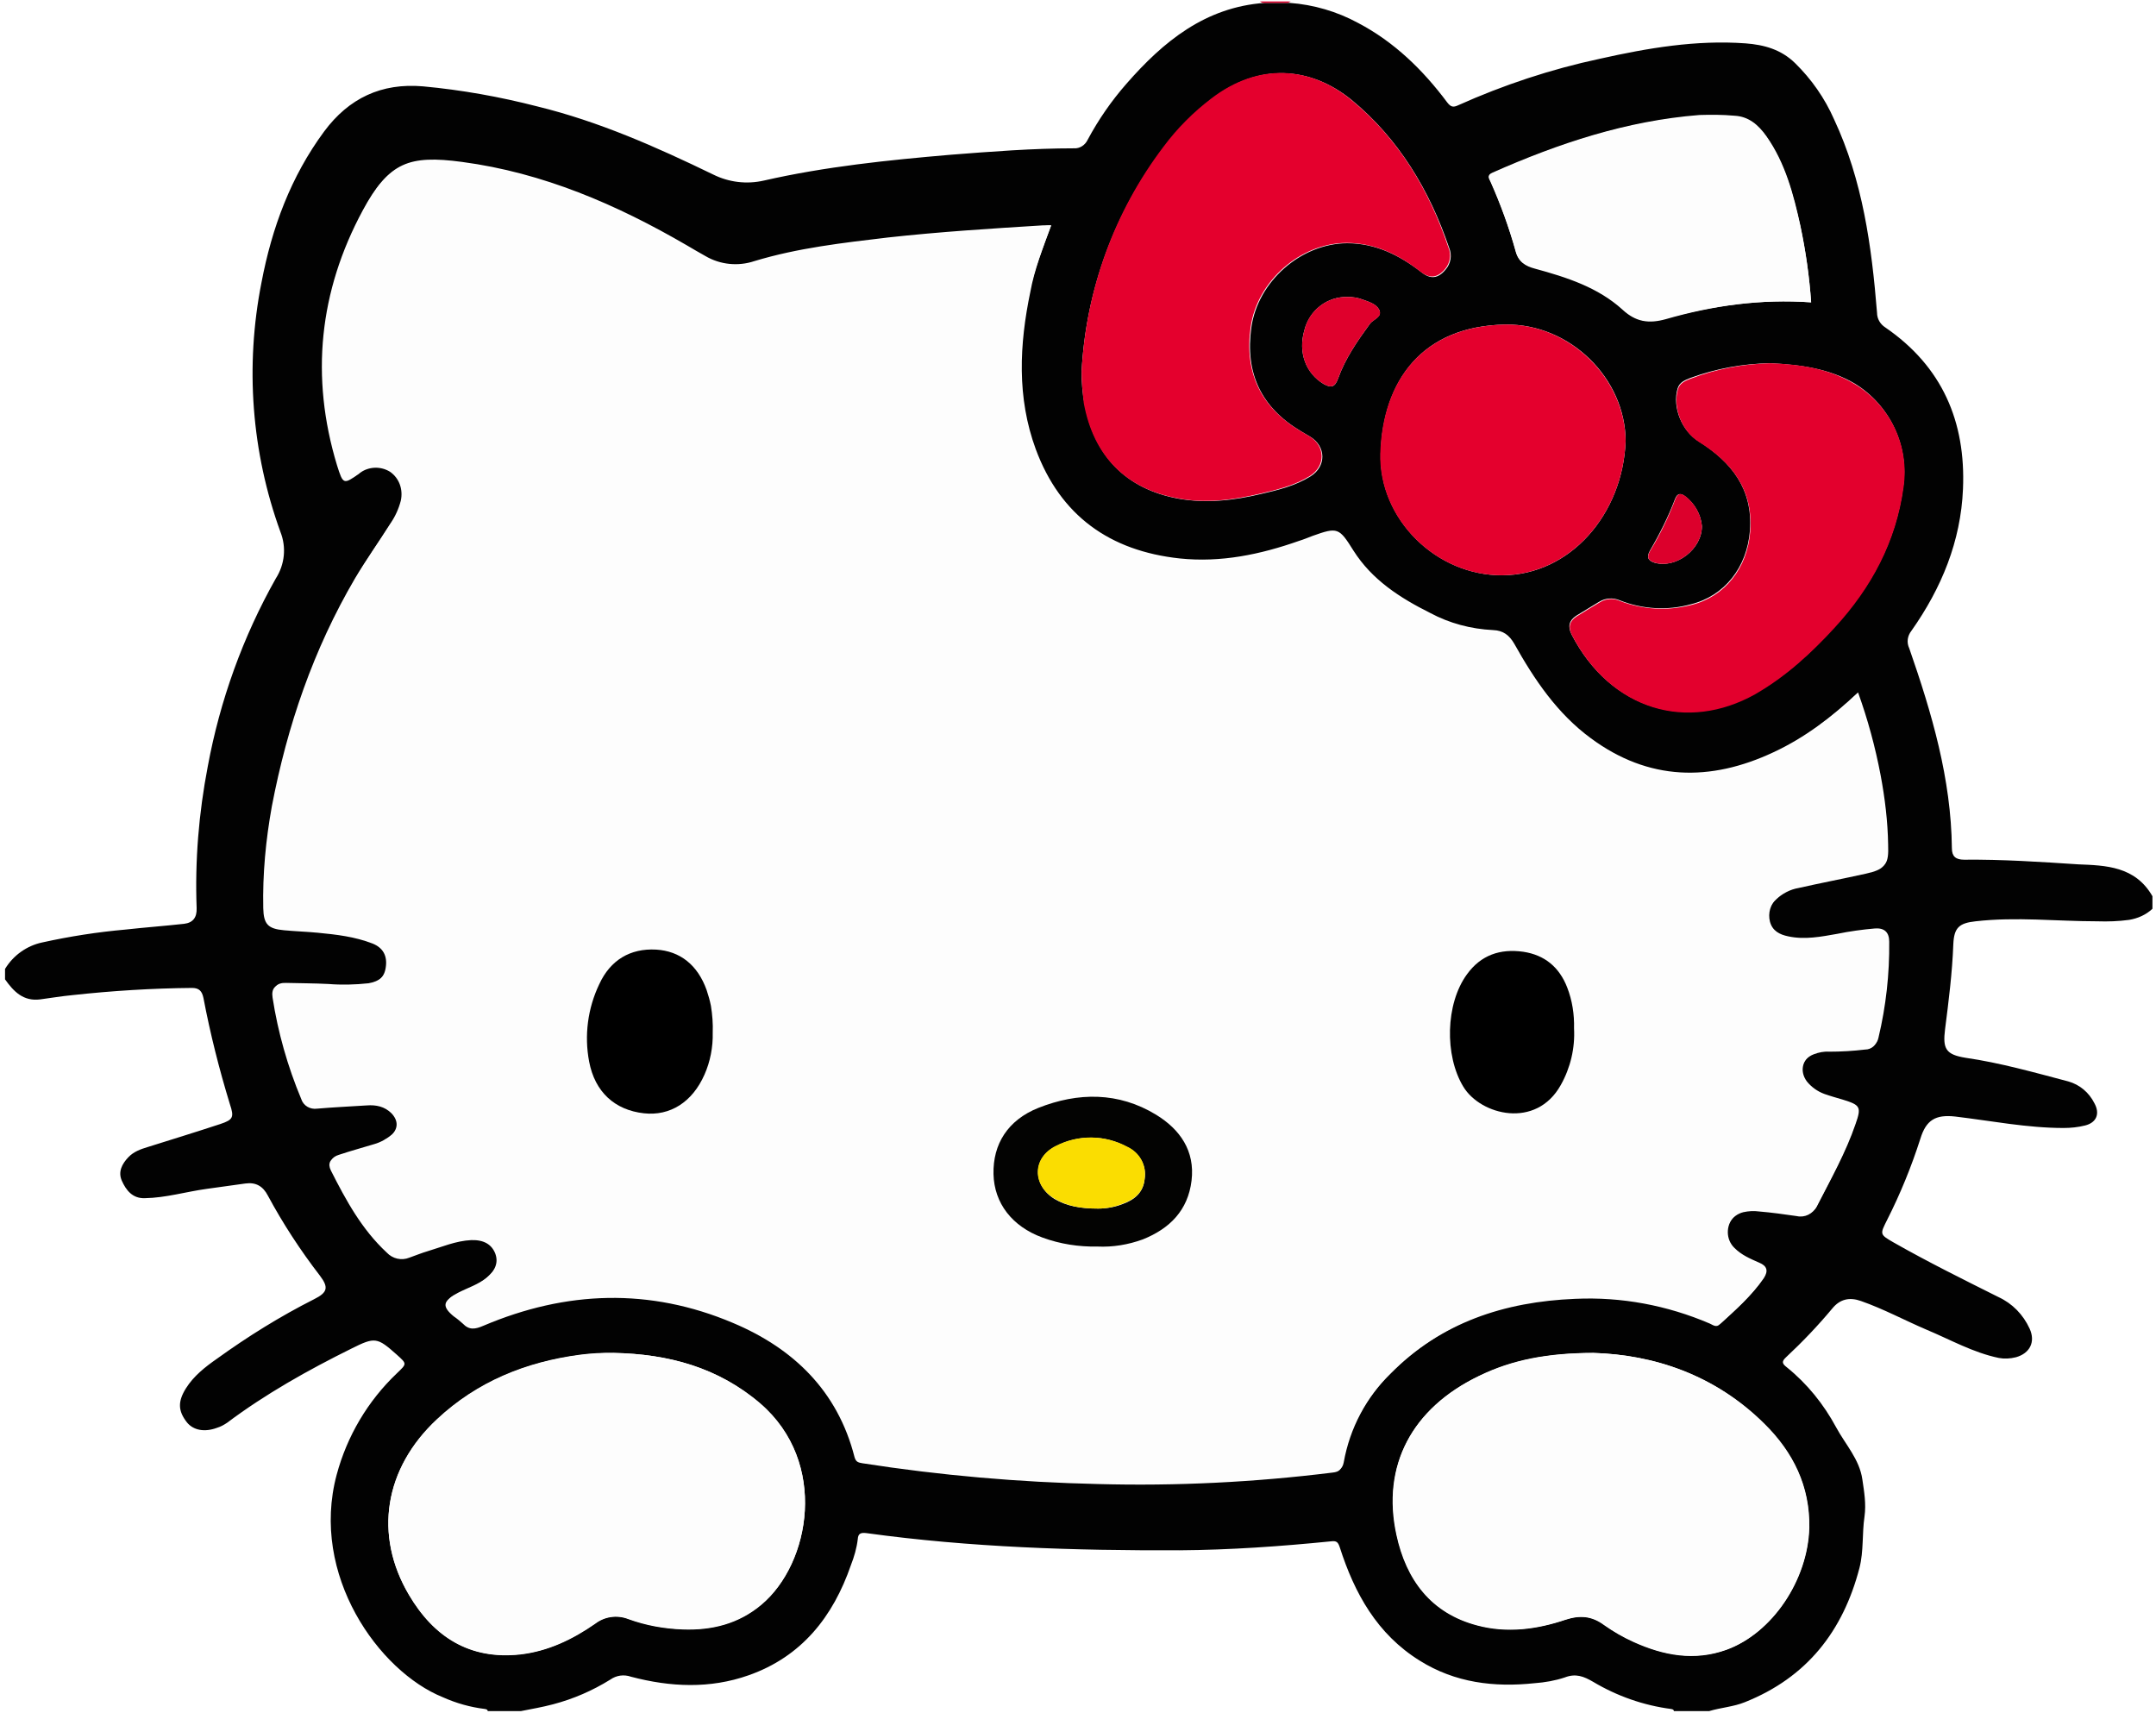
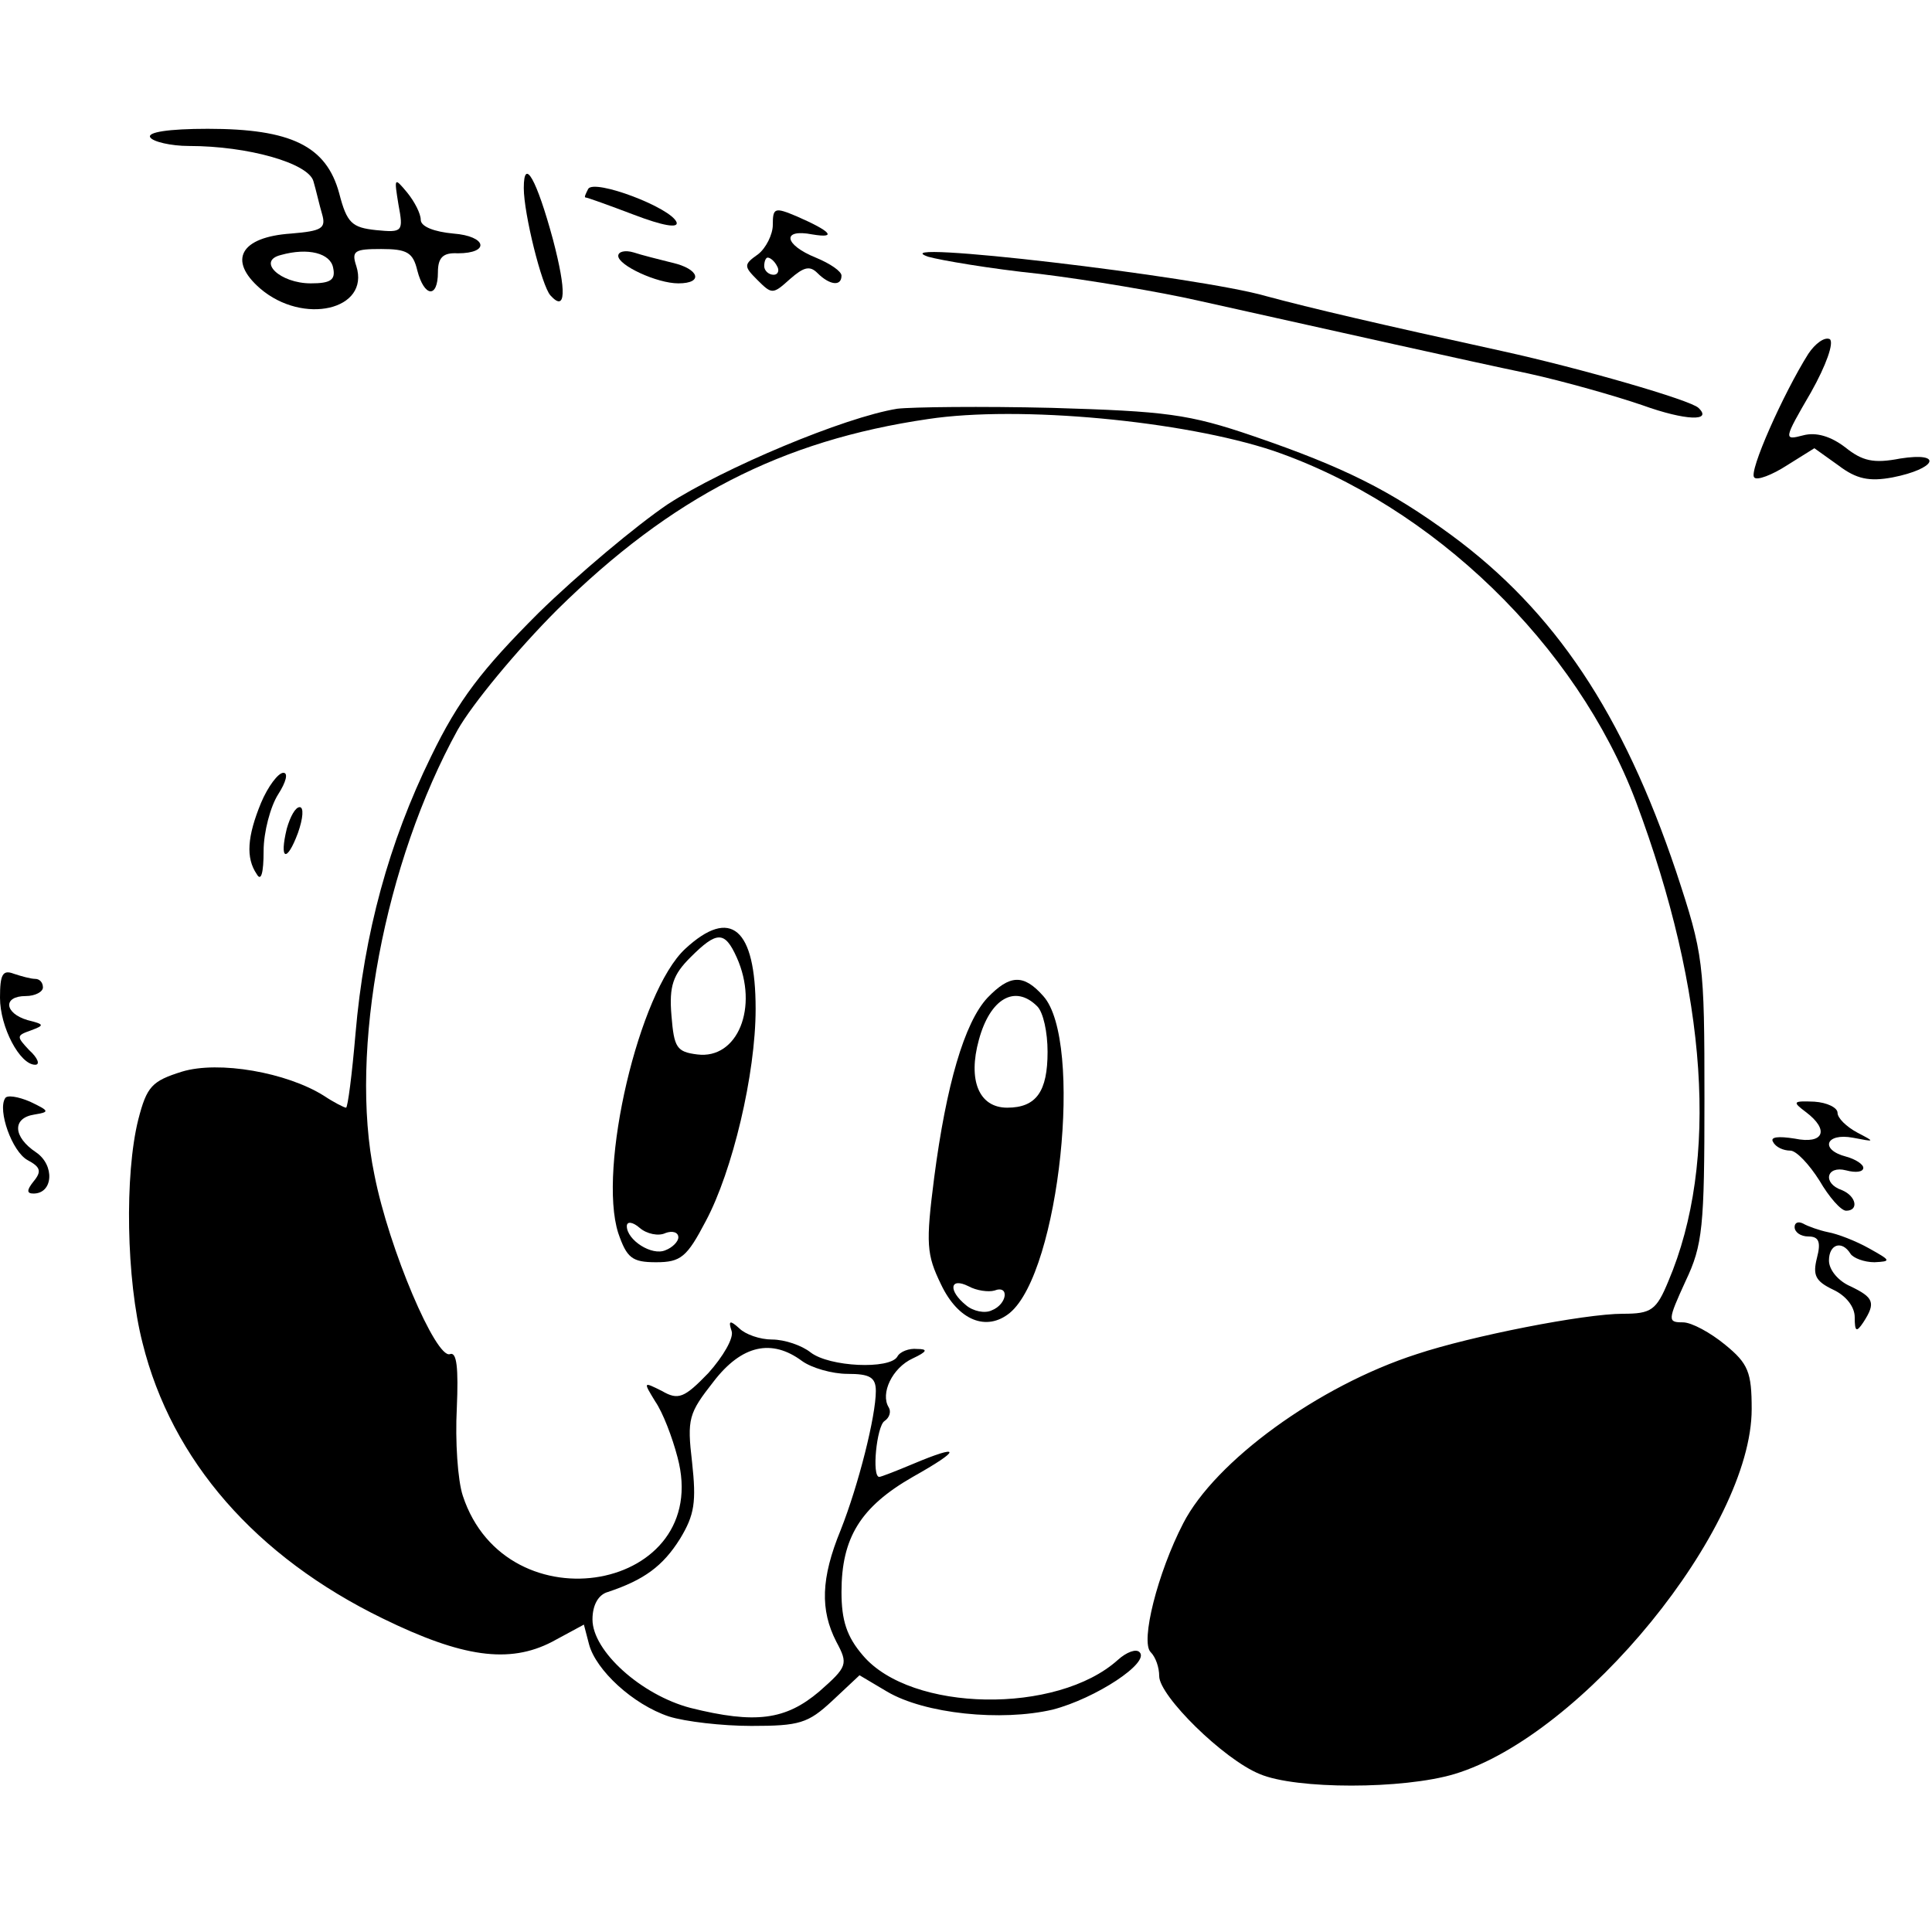
- <svg xmlns="http://www.w3.org/2000/svg" version="1.1" id="レイヤー_1" x="0px" y="0px" viewBox="0 0 602 478" style="enable-background:new 0 0 602 478;" xml:space="preserve">
-   <style type="text/css">
- 	.st0{fill:#020202;}
- 	.st1{fill:#DC002C;}
- 	.st2{fill:#FDFDFD;}
- 	.st3{fill:#E4002D;}
- 	.st4{fill:#E3002D;}
- 	.st5{fill:#DF002C;}
- 	.st6{fill:#030302;}
- 	.st7{fill:#FADD01;}
- </style>
-   <g id="グループ_7142" transform="translate(-0.094 -0.094)">
-     <path id="パス_3722" class="st0" d="M601.1,250.3v3.5c-1.8,1.7-4.1,2.7-6.5,3.1c-3,0.4-5.9,0.5-8.9,0.4c-11.3,0-22.6-1.3-34,0   c-4.6,0.5-6,1.8-6.2,6.4c-0.3,8-1.3,15.9-2.3,23.7c-0.7,5.5,0.2,7.1,5.7,8c9.7,1.4,19.2,4.1,28.7,6.6c3.2,0.9,5.8,3.1,7.3,6.1   c1.6,2.9,0.6,5.4-2.6,6.2c-2,0.5-4,0.7-6,0.7c-10.2,0-20.2-2-30.3-3.2c-5.5-0.6-8.1,1-9.7,6.2c-2.5,7.8-5.6,15.4-9.3,22.7   c-2,4-2.1,4,1.9,6.3c9.5,5.4,19.4,10.3,29.2,15.2c3.9,1.8,6.9,4.9,8.7,8.8c1.7,3.7,0.1,6.9-3.8,8c-1.6,0.4-3.2,0.5-4.8,0.2   c-7.2-1.5-13.5-5.1-20.2-7.9c-6.1-2.6-12-5.8-18.3-8c-3.1-1.1-5.8-0.6-8,2.1c-4,4.8-8.3,9.3-12.9,13.6c-1.3,1.2-1.1,1.8,0.2,2.8   c5.7,4.6,10.3,10.3,13.8,16.8c2.6,4.8,6.5,8.9,7.3,14.5c0.5,3.4,1.1,6.8,0.6,10.4c-0.7,4.7-0.2,9.6-1.4,14.3   c-4.6,17.7-14.7,30.6-32,37.5c-3.2,1.3-6.7,1.5-10,2.5h-9.8c-0.1-0.5-0.4-0.5-0.8-0.6c-7.7-1-15.1-3.6-21.8-7.6   c-2.6-1.5-4.8-2.4-7.9-1.2c-2.7,0.9-5.6,1.4-8.4,1.6c-11.3,1.2-22.2-0.1-32.1-6.3c-11.9-7.4-18.2-18.8-22.3-31.6   c-0.5-1.5-0.9-1.9-2.5-1.7c-14,1.4-28.1,2.4-42.3,2.5c-29.2,0.1-58.4-0.8-87.4-4.8c-1.7-0.2-2.3,0.2-2.4,1.7   c-0.3,2.5-1,4.9-1.9,7.2c-5,14.5-13.8,25.6-28.6,30.8c-10.8,3.8-21.8,3.3-32.8,0.4c-2-0.7-4.1-0.4-5.8,0.8c-5,3.1-10.3,5.4-16,6.9   c-3,0.8-6,1.3-9,1.9h-9.2c-0.1-0.5-0.4-0.5-0.8-0.6c-4.1-0.5-8-1.6-11.8-3.3c-17.8-7.2-37.1-34.1-29.6-62.1   c2.9-10.8,8.7-20.6,16.8-28.3c2.8-2.7,2.9-2.6,0-5.2c-5.5-4.9-6.1-5-12.7-1.7c-12.1,6-23.9,12.6-34.7,20.7   c-0.9,0.6-1.8,1.1-2.8,1.4c-3.5,1.3-6.6,0.7-8.4-1.5c-2.5-3.2-2.6-5.8-0.3-9.5c2.2-3.5,5.4-6,8.7-8.3c8.6-6.2,17.6-11.8,27.1-16.6   c3.8-1.9,4.1-3.3,1.6-6.6c-5.4-7-10.3-14.5-14.5-22.3c-1.4-2.7-3.4-3.8-6.3-3.4c-3.6,0.5-7.2,1-10.8,1.5   c-5.8,0.8-11.4,2.5-17.3,2.6c-3.4,0.1-5.2-2.2-6.4-4.9c-1.1-2.5,0.1-4.7,1.8-6.5c1.5-1.6,3.5-2.3,5.5-2.9   c6.7-2.1,13.5-4.2,20.2-6.4c3.6-1.2,3.9-1.9,2.7-5.5c-3-9.8-5.5-19.7-7.4-29.7c-0.4-1.9-1.2-2.8-3.2-2.8c-11.1,0.1-22.3,0.8-33.3,2   c-3.1,0.3-6.1,0.8-9.1,1.2c-4.7,0.6-7.4-2.2-9.8-5.6v-2.9c2.3-3.8,6.1-6.5,10.4-7.4c7.7-1.7,15.4-2.9,23.3-3.6   c5.4-0.6,10.9-1,16.3-1.6c2.5-0.3,3.6-1.8,3.5-4.4c-0.5-13.2,0.6-26.5,3.1-39.5c3.4-18.4,9.8-36.2,19-52.5c2.5-3.9,3-8.7,1.3-13   c-8.1-22.3-9.9-46.3-5.3-69.6c2.9-15.3,8.2-29.6,17.5-42.2c6.9-9.3,16-13.6,27.6-12.6c10.8,1,21.4,2.9,31.9,5.6   c17.2,4.2,33.2,11.3,49.1,19c4.4,2.2,9.4,2.8,14.2,1.7c17.1-3.9,34.6-5.7,52.1-7.2c11.5-0.9,23-1.8,34.5-1.8   c1.6,0.1,3.1-0.9,3.8-2.4c3-5.6,6.6-10.8,10.8-15.6c10.3-11.8,22-21.4,38.6-22.6c2.3,0,4.6,0,7,0c6.7,0.5,13.2,2.4,19.1,5.6   c10.1,5.3,18.1,13.1,24.9,22.2c1,1.3,1.7,1.4,3,0.8c12.7-5.7,26-10.1,39.6-13c13.4-3,26.9-5.3,40.7-4.3c5.2,0.4,9.9,1.7,13.8,5.5   c4.6,4.5,8.3,9.8,10.9,15.7c8,17.1,10.5,35.4,12,54c0,1.7,0.9,3.2,2.3,4.1c15.9,10.9,22.5,26.3,21.7,45.1   c-0.6,14.6-6,27.7-14.4,39.6c-1.1,1.4-1.4,3.2-0.6,4.9c6.3,18.1,11.7,36.4,11.9,55.8c0,2.3,1.1,3.2,3.4,3.2   c10.7-0.1,21.3,0.6,31.9,1.3C588,241.7,596.3,241.9,601.1,250.3z M293.6,63c-0.9,0-1.5,0-2.2,0c-14.5,0.9-28.9,1.8-43.4,3.4   c-12.6,1.5-25.1,2.9-37.3,6.6c-4.5,1.5-9.5,1-13.6-1.4c-1.8-1-3.5-2-5.2-3c-19.6-11.4-40.2-20.3-62.8-23.3   c-14.9-2-20.4,0.2-27.3,13.1c-12.2,22.6-14.8,46.5-7.2,71.2c1.6,5.4,1.8,5.4,6.2,2.3c0.1-0.1,0.1-0.1,0.2-0.2   c2.5-1.8,5.8-1.9,8.4-0.3c2.6,1.9,3.7,5.1,3,8.1c-0.6,2.3-1.6,4.5-3,6.5c-3.3,5.1-6.8,10-9.8,15.2c-11.6,19.8-18.9,41.1-23.2,63.6   c-1.8,9.3-2.6,18.9-2.4,28.4c0.1,4.5,1.3,5.8,5.8,6.2c3.2,0.3,6.3,0.4,9.5,0.7c5.1,0.5,10.3,1.1,15.2,3c3,1.2,4.1,3.5,3.7,6.7   c-0.4,2.8-2.2,4.3-5.2,4.8c-3.7,0.4-7.5,0.5-11.2,0.2c-3.9-0.2-7.9-0.2-11.8-0.3c-2.6-0.1-3.8,1.2-3.4,3.7c1.5,9.7,4.2,19.3,8,28.3   c0.7,1.9,2.6,3,4.5,2.7c4.6-0.3,9.2-0.6,13.8-0.9c2.6-0.1,5,0.3,6.9,2.2c2,2,1.9,4.4-0.2,6.3c-1.5,1.2-3.2,2.2-5,2.7   c-3.3,1-6.6,1.9-9.9,3c-2,0.6-2.8,2-1.8,4c4.1,8.4,8.6,16.5,15.6,22.9c1.6,1.7,4.1,2.3,6.3,1.4c1.7-0.6,3.4-1.3,5.1-1.8   c4-1.3,7.9-3,12.2-3.1c3.5-0.1,5.7,1.2,6.7,3.8c0.9,2.5,0,4.7-2.7,7c-2.4,2-5.4,2.9-8.1,4.3c-3.9,2-4.1,3.5-0.8,6.2   c0.9,0.6,1.7,1.3,2.5,2c1.8,1.9,3.4,1.6,5.8,0.6c23-9.8,46.4-10.6,69.6-0.8c17,7.2,29.3,19,34,37.5c0.4,1.4,1,1.5,2.2,1.7   c21.7,3.4,43.7,5.3,65.7,5.8c21.9,0.6,43.8-0.5,65.6-3.2c1.8-0.2,2.4-1,2.7-2.5c1.7-9.5,6.3-18.2,13.3-25   c14.2-14.3,32-20.2,51.7-21c12.9-0.5,25.7,1.8,37.6,6.9c0.9,0.4,1.8,1.1,2.8,0.2c4.2-3.9,8.6-7.7,11.9-12.5c1.3-2,0.9-3.4-1.3-4.3   c-2.5-1.1-4.9-2.1-6.9-4.1c-2.4-2.3-2.5-6.2-0.2-8.7c0.8-0.9,1.9-1.5,3-1.7c1.4-0.3,2.9-0.4,4.3-0.2c3.5,0.3,7.1,0.8,10.6,1.3   c2.2,0.5,4.6-0.6,5.5-2.7c3.8-7.4,7.9-14.7,10.6-22.6c1.7-4.8,1.3-5.3-3.5-6.8c-1.7-0.5-3.5-1-5.2-1.6c-1.9-0.7-3.6-1.9-4.9-3.5   c-2.2-3-1.2-6.6,2.3-8c1.4-0.5,2.8-0.7,4.2-0.7c3.4,0.1,6.7-0.1,10.1-0.6c1.7,0,3.1-1.3,3.4-2.9c2.1-8.8,3.1-17.8,3-26.8   c0-2.6-1.3-3.9-4-3.7c-3.5,0.3-7.1,0.8-10.5,1.5c-4.5,0.8-9.1,1.7-13.7,0.7c-2.4-0.5-4.4-1.5-5.1-4.1c-0.6-2.4,0.1-4.9,2-6.6   c1.7-1.7,3.9-2.8,6.3-3.2c6.3-1.4,12.6-2.6,18.8-4c5.3-1.2,6.1-2.2,5.9-7.7c-0.1-6.5-0.9-13-2.1-19.4c-1.5-7.9-3.6-15.6-6.3-23.1   c-7.2,6.8-14.8,12.6-23.6,16.7c-17.7,8.3-34.9,8-51-3.9c-9.4-6.9-15.8-16.4-21.4-26.4c-1.4-2.4-3.1-3.7-5.9-3.8   c-6.2-0.3-12.2-1.9-17.6-4.8c-8.4-4.2-16.2-9.2-21.4-17.4c-4-6.4-4.4-6.6-11.4-4.1c-1.3,0.5-2.5,1-3.8,1.4   c-10.8,3.8-21.8,6.1-33.3,4.9c-19.5-2.1-33.3-11.9-40.2-30.5c-5.3-14.4-4.6-29.2-1.5-44C288.9,75.4,291.3,69.3,293.6,63z    M171.5,377.8c-3.2,0-6.3,0.2-9.5,0.6c-15.1,2-28.6,7.5-39.9,18c-14.7,13.7-17.7,32.3-7.8,49c6.9,11.7,16.9,18.1,31,16.6   c7.8-0.9,14.7-4.2,21-8.6c2.6-2,6.1-2.5,9.2-1.3c4.9,1.8,10,2.7,15.2,2.9c8.1,0.3,15.6-1.5,22-6.9c13.7-11.5,18.7-39.7-0.3-56.1   C200.6,381.8,186.6,378.1,171.5,377.8z M445,377.8c-12.8,0.1-22.7,2-32,6.5c-18.7,9-27.2,25-23,44.3c2.7,12.5,9.6,21.9,22.6,25.3   c8.3,2.2,16.6,1.1,24.6-1.6c4-1.3,7.3-1.1,10.8,1.5c2.6,1.8,5.3,3.4,8.2,4.7c8.4,3.8,17,5.4,25.9,2.2c12.7-4.6,22.7-19.4,23.1-34   c0.3-11.6-4.5-21.1-12.5-29C478.9,383.8,461.7,378.3,445,377.8z M302.1,103.8c0,3,0.2,6,0.8,8.9c2.7,14.7,11.6,23.9,26.2,26.6   c7.8,1.4,15.5,0.5,23.1-1.3c4.8-1.1,9.6-2.3,13.8-4.9c4.5-2.8,4.4-8.4-0.1-11.1c-0.9-0.5-1.8-1.1-2.7-1.6   c-11-6.6-15.5-16.2-13.7-28.9c1.8-12.8,13.8-23.4,26.7-23.5c8,0,14.6,3.3,20.8,8.1c2.5,2,4.6,1.8,6.7-0.7c1.5-1.7,1.9-4.1,1-6.2   c-5.5-16.1-14.1-30.4-27.2-41.2c-11.3-9.2-25.7-10.6-39-0.3c-5,3.8-9.5,8.4-13.3,13.4C311.3,59.2,303.3,81.1,302.1,103.8z    M494.4,101.5c-7.6,0.1-15.2,1.5-22.3,4.1c-1.5,0.6-3.1,1.2-3.6,3c-1.5,5.2,1.2,11.8,5.9,14.7c9.2,5.8,15.2,13.4,14.3,25   c-0.8,10.2-7.1,18.2-16.5,20.5c-6.5,1.8-13.5,1.4-19.8-1.1c-1.9-0.8-4-0.7-5.8,0.4c-2.1,1.3-4.3,2.6-6.4,3.9c-2,1.3-2.4,3-1.3,5.2   c10.9,21.1,32.3,27.1,51.2,16.5c8.6-4.8,15.7-11.4,22.2-18.6c10.2-11.1,17.2-23.9,19.2-39.1c1.7-11.4-3.7-22.8-13.5-28.8   C510.9,103,502.8,101.9,494.4,101.5z M454,123.3c0-17.6-15.6-32.9-33.6-32.6c-23.2,0.4-34.2,15.7-34.8,36   c-0.5,18.3,15.5,34.1,34,34C438.5,160.6,453.2,143.7,454,123.3z M505.8,84.5c-0.5-7.1-1.5-14.2-3-21.2c-2-8.8-4.3-17.5-9.5-25   c-2.2-3.1-4.9-5.5-8.9-5.7c-3.3-0.3-6.5-0.3-9.8-0.2c-20.3,1.5-39.3,7.9-57.8,16.1c-1.6,0.7-0.9,1.5-0.5,2.4   c2.8,6.3,5.2,12.8,7,19.4c0.8,2.9,2.7,4.1,5.4,4.8c8.8,2.4,17.6,5.2,24.5,11.5c3.7,3.4,7.3,3.9,12,2.6   C478.4,85.4,491.8,83.5,505.8,84.5L505.8,84.5z M376.5,83c-5.8-0.2-10.8,3.7-12.2,9.3c-1.8,6.2,0.4,12,5.4,15c2,1.1,3.1,1,4-1.5   c2-5.6,5.4-10.5,8.9-15.3c0.9-1.3,3.7-1.9,2.5-4.1c-0.9-1.5-2.9-2.1-4.6-2.7C379.2,83.2,377.8,83,376.5,83L376.5,83z M475.3,146.9   c-0.3-3.2-2-6.2-4.6-8.2c-1.2-0.9-2.2-1.1-2.9,0.7c-1.9,5-4.3,9.8-7,14.4c-1,1.8-0.6,2.8,1.3,3.4   C468.1,158.9,475.4,153.4,475.3,146.9z" />
-     <path id="パス_3723" class="st1" d="M360.5,0.5c-0.3,0.1-0.6,0.3-0.8,0.4l-7,0c-0.3-0.1-0.5-0.2-0.8-0.4H360.5z" />
-     <path id="パス_3724" class="st2" d="M293.6,63c-2.3,6.3-4.8,12.4-6.1,18.9c-3.1,14.8-3.8,29.6,1.5,44   c6.8,18.6,20.7,28.4,40.2,30.5c11.5,1.3,22.5-1.1,33.3-4.9c1.3-0.4,2.5-1,3.8-1.4c7.1-2.6,7.4-2.4,11.4,4.1   c5.1,8.2,13,13.1,21.4,17.4c5.4,2.9,11.4,4.6,17.6,4.8c2.8,0.1,4.5,1.4,5.9,3.8c5.7,10,12.1,19.5,21.4,26.4   c16.1,11.9,33.3,12.2,51,3.9c8.8-4.1,16.3-9.9,23.6-16.7c2.7,7.5,4.8,15.3,6.3,23.1c1.3,6.4,2,12.9,2.1,19.4   c0.1,5.4-0.6,6.5-5.9,7.7c-6.3,1.4-12.6,2.6-18.8,4c-2.4,0.4-4.6,1.6-6.3,3.2c-1.9,1.6-2.6,4.2-2,6.6c0.7,2.5,2.8,3.5,5.1,4.1   c4.6,1,9.2,0,13.7-0.7c3.5-0.7,7-1.2,10.5-1.5c2.6-0.1,4,1.1,4,3.7c0,9-1,18-3,26.8c-0.3,1.7-1.7,2.9-3.4,2.9   c-3.3,0.4-6.7,0.6-10.1,0.6c-1.4-0.1-2.9,0.2-4.2,0.7c-3.5,1.3-4.5,4.9-2.3,8c1.2,1.6,2.9,2.8,4.9,3.5c1.7,0.6,3.5,1.1,5.2,1.6   c4.8,1.4,5.2,2,3.5,6.8c-2.8,7.9-6.8,15.2-10.6,22.6c-1,2.1-3.3,3.2-5.5,2.7c-3.5-0.5-7-1-10.6-1.3c-1.4-0.2-2.9-0.1-4.3,0.2   c-3.3,0.8-5.3,4.1-4.6,7.4c0.3,1.2,0.9,2.2,1.7,3c1.9,1.9,4.4,3,6.9,4.1c2.1,0.9,2.6,2.3,1.3,4.3c-3.3,4.8-7.6,8.6-11.9,12.5   c-1,1-1.9,0.2-2.8-0.2c-11.9-5.1-24.7-7.5-37.6-6.9c-19.7,0.8-37.5,6.6-51.7,21c-6.9,6.7-11.6,15.5-13.3,25   c-0.3,1.6-0.8,2.3-2.7,2.5c-21.7,2.7-43.7,3.8-65.6,3.2c-22-0.5-43.9-2.4-65.7-5.8c-1.1-0.2-1.8-0.3-2.2-1.7   c-4.7-18.5-17.1-30.4-34-37.5c-23.2-9.8-46.5-9-69.6,0.8c-2.3,1-4,1.3-5.8-0.6c-0.8-0.7-1.6-1.4-2.5-2c-3.3-2.7-3.1-4.3,0.8-6.2   c2.7-1.4,5.7-2.3,8.1-4.3c2.7-2.2,3.6-4.5,2.7-7c-1-2.6-3.2-3.9-6.7-3.8c-4.3,0.2-8.2,1.9-12.2,3.1c-1.7,0.5-3.4,1.2-5.1,1.8   c-2.2,0.9-4.7,0.3-6.3-1.4c-7-6.5-11.4-14.6-15.6-22.9c-1-2-0.2-3.3,1.8-4c3.3-1,6.6-2,9.9-3c1.9-0.5,3.6-1.4,5-2.7   c2.1-1.9,2.2-4.2,0.2-6.3c-1.9-1.9-4.3-2.4-6.9-2.2c-4.6,0.3-9.2,0.5-13.8,0.9c-2,0.3-3.9-0.8-4.5-2.7c-3.8-9.1-6.5-18.6-8-28.3   c-0.4-2.6,0.8-3.8,3.4-3.7c3.9,0.1,7.9,0.1,11.8,0.3c3.7,0.3,7.5,0.2,11.2-0.2c3.1-0.5,4.8-2,5.2-4.8c0.5-3.2-0.7-5.5-3.7-6.7   c-4.9-1.9-10-2.5-15.2-3c-3.1-0.3-6.3-0.4-9.5-0.7c-4.5-0.4-5.7-1.7-5.8-6.2c-0.2-9.5,0.7-19,2.4-28.4   c4.3-22.5,11.6-43.8,23.2-63.6c3.1-5.2,6.6-10.1,9.8-15.2c1.4-2,2.4-4.2,3-6.5c0.7-3.1-0.4-6.3-3-8.1c-2.6-1.6-5.9-1.5-8.4,0.3   c-0.1,0.1-0.1,0.1-0.2,0.2c-4.4,3.1-4.5,3.1-6.2-2.3c-7.5-24.7-5-48.6,7.2-71.2c6.9-12.8,12.4-15.1,27.3-13.1   c22.6,3,43.2,11.9,62.8,23.3c1.7,1,3.5,2,5.2,3c4.2,2.3,9.1,2.8,13.6,1.4c12.2-3.7,24.8-5.1,37.3-6.6c14.4-1.7,28.9-2.6,43.4-3.4   C292.1,63,292.8,63,293.6,63z M306.5,348.1c4.3,0.2,8.6-0.5,12.7-1.9c7.5-3,12.6-8.1,13.6-16.4c1-8.3-3.2-14.3-9.9-18.4   c-10.5-6.4-21.7-6.3-32.9-1.9c-8.5,3.4-12.7,10.1-12.5,18.5c0.2,8,5.3,14.6,13.7,17.7C296.1,347.3,301.3,348.1,306.5,348.1   L306.5,348.1z" />
-     <path id="パス_3725" class="st2" d="M171.5,377.8c15.1,0.3,29.1,4,40.9,14.1c19,16.4,14,44.6,0.3,56.1c-6.4,5.3-13.9,7.2-22,6.9   c-5.2-0.2-10.3-1.2-15.2-2.9c-3.1-1.2-6.6-0.7-9.2,1.3c-6.4,4.4-13.3,7.8-21,8.6c-14,1.6-24.1-4.9-31-16.6   c-9.9-16.7-6.9-35.3,7.8-49c11.2-10.5,24.8-16,39.9-18C165.1,377.9,168.3,377.7,171.5,377.8z" />
-     <path id="パス_3726" class="st2" d="M445,377.8c16.7,0.5,33.9,6,47.8,19.8c8,7.9,12.7,17.4,12.5,29c-0.4,14.6-10.3,29.4-23.1,34   c-8.9,3.2-17.6,1.6-25.9-2.2c-2.9-1.3-5.7-2.8-8.2-4.7c-3.4-2.5-6.8-2.8-10.8-1.5c-8,2.7-16.3,3.8-24.6,1.6   c-13-3.4-19.9-12.8-22.6-25.3c-4.2-19.3,4.3-35.3,23-44.3C422.3,379.7,432.2,377.8,445,377.8z" />
-     <path id="パス_3727" class="st3" d="M302.1,103.8c1.2-22.8,9.1-44.6,22.9-62.8c3.8-5.1,8.3-9.6,13.3-13.4   c13.3-10.2,27.7-8.9,39,0.3c13.2,10.8,21.8,25.1,27.2,41.2c0.9,2.1,0.5,4.5-1,6.2c-2.1,2.4-4.2,2.6-6.7,0.7   c-6.1-4.8-12.8-8.1-20.8-8.1c-12.9,0.1-24.9,10.7-26.7,23.5c-1.8,12.7,2.8,22.3,13.7,28.9c0.9,0.5,1.8,1.1,2.7,1.6   c4.5,2.7,4.6,8.3,0.1,11.1c-4.2,2.6-9,3.8-13.8,4.9c-7.6,1.8-15.4,2.8-23.1,1.3c-14.6-2.7-23.5-11.9-26.2-26.6   C302.4,109.8,302.1,106.8,302.1,103.8z" />
-     <path id="パス_3728" class="st4" d="M494.4,101.5c8.4,0.3,16.5,1.5,23.7,5.9c9.9,6,15.2,17.3,13.5,28.8c-2.1,15.2-9,28-19.2,39.1   c-6.6,7.2-13.7,13.7-22.2,18.6c-18.9,10.6-40.2,4.6-51.2-16.5c-1.1-2.2-0.7-3.9,1.3-5.2c2.1-1.3,4.2-2.6,6.4-3.9   c1.7-1.1,3.9-1.3,5.8-0.4c6.3,2.4,13.2,2.8,19.8,1.1c9.4-2.3,15.7-10.3,16.5-20.5c0.9-11.6-5.1-19.3-14.3-25   c-4.7-2.9-7.4-9.5-5.9-14.7c0.5-1.8,2.1-2.4,3.6-3C479.2,103.1,486.8,101.7,494.4,101.5z" />
-     <path id="パス_3729" class="st3" d="M454,123.3c-0.8,20.4-15.5,37.3-34.5,37.4c-18.5,0.1-34.5-15.8-34-34   c0.6-20.2,11.6-35.5,34.8-36C438.4,90.4,453.9,105.8,454,123.3z" />
-     <path id="パス_3730" class="st2" d="M505.8,84.5c-14-1-27.4,0.9-40.6,4.5c-4.8,1.3-8.3,0.9-12-2.6c-6.9-6.3-15.6-9.1-24.5-11.5   c-2.7-0.7-4.7-1.8-5.4-4.8c-1.9-6.6-4.2-13.1-7-19.4c-0.4-0.9-1.1-1.7,0.5-2.4c18.5-8.2,37.5-14.5,57.8-16.1   c3.3-0.1,6.5-0.1,9.8,0.2c4,0.2,6.7,2.6,8.9,5.7c5.3,7.5,7.6,16.3,9.5,25C504.3,70.3,505.3,77.3,505.8,84.5z" />
-     <path id="パス_3731" class="st5" d="M376.5,83c1.4,0,2.7,0.2,4,0.7c1.7,0.6,3.8,1.2,4.6,2.7c1.3,2.2-1.5,2.8-2.5,4.1   c-3.5,4.8-6.9,9.7-8.9,15.3c-0.9,2.5-2.1,2.6-4,1.5c-5-2.9-7.2-8.8-5.4-15C365.6,86.7,370.7,82.8,376.5,83z" />
-     <path id="パス_3732" class="st1" d="M475.3,146.9c0.1,6.5-7.2,12-13.1,10.3c-2-0.6-2.4-1.6-1.3-3.4c2.8-4.6,5.1-9.4,7-14.4   c0.7-1.8,1.7-1.6,2.9-0.7C473.3,140.7,475,143.6,475.3,146.9z" />
-     <path id="パス_3733" class="st6" d="M306.5,348.1c-5.2,0.1-10.4-0.7-15.3-2.5c-8.5-3.1-13.5-9.6-13.7-17.7   c-0.2-8.4,4-15.1,12.5-18.5c11.1-4.4,22.4-4.5,32.9,1.9c6.7,4.1,10.9,10.1,9.9,18.4c-1,8.3-6.1,13.4-13.6,16.4   C315.1,347.6,310.8,348.3,306.5,348.1z M306.7,337.5c2.3,0,4.6-0.4,6.7-1.2c3.4-1.2,5.9-3.2,6.3-7c0.6-3.8-1.4-7.4-4.9-9   c-6.2-3.4-13.6-3.5-19.9-0.2c-6.5,3.2-6.6,10.8-0.4,14.7C297.9,336.8,301.7,337.5,306.7,337.5L306.7,337.5z" />
-     <path id="パス_3734" class="st7" d="M306.7,337.5c-4.9,0-8.7-0.7-12.2-2.8c-6.3-3.8-6.2-11.4,0.4-14.7c6.3-3.2,13.7-3.1,19.9,0.2   c3.5,1.6,5.5,5.2,4.9,9c-0.4,3.9-2.9,5.8-6.3,7C311.2,337.1,308.9,337.5,306.7,337.5z" />
-     <path id="パス_3735" d="M199.1,288.4c0.1,4-0.7,8.1-2.3,11.7c-3.4,7.7-9.6,11.6-16.9,10.8c-8.2-0.9-13.7-6-15.3-14.4   c-1.4-7.3-0.4-14.9,2.8-21.6c3.1-6.8,8.7-10.1,15.9-9.7c6.7,0.4,11.6,4.3,14.1,11.3c0.5,1.5,0.9,2.9,1.2,4.4   C199,283.4,199.2,285.9,199.1,288.4z" />
-     <path id="パス_3736" d="M439.6,287.2c0.3,5.5-1,11-3.7,15.8c-6.9,12.4-22.4,8.4-27.2,0.5c-5.3-8.7-5-23.2,1-31.4   c3.9-5.4,9.3-7.2,15.7-6.3c6,0.9,10.1,4.3,12.3,10C439.1,279.4,439.7,283.3,439.6,287.2z" />
+ <svg xmlns="http://www.w3.org/2000/svg" version="1.0" width="225pt" height="225pt" viewBox="0 0 225 225" preserveAspectRatio="xMidYMid meet">
+   <g transform="translate(0,225) scale(0.1,-0.1)" fill="#000000" stroke="none">
+     <path d="M175 2090 c3 -5 24 -10 45 -10 69 0 139 -20 145 -41 3 -10 7 -28 10 -38 5 -17 0 -20 -36 -23 -59 -4 -74 -31 -36 -64 50 -43 128 -25 112 26 -6 18 -2 20 29 20 30 0 37 -4 42 -25 8 -31 24 -33 24 -2 0 17 6 23 23 22 38 0 34 20 -5 23 -22 2 -38 8 -38 16 0 7 -7 21 -16 32 -15 18 -15 17 -10 -14 6 -32 5 -33 -26 -30 -28 3 -34 8 -43 43 -15 55 -56 75 -153 75 -46 0 -71 -4 -67 -10z m213 -152 c3 -14 -3 -18 -26 -18 -36 0 -63 26 -35 33 32 9 58 2 61 -15z" />
+     <path d="M610 2031 c0 -30 21 -114 31 -125 18 -20 19 4 3 65 -19 70 -34 97 -34 60z" />
+     <path d="M685 2030 c-3 -6 -5 -10 -3 -10 2 0 27 -9 56 -20 34 -13 52 -16 50 -9 -6 17 -96 51 -103 39z" />
+     <path d="M900 1988 c0 -11 -8 -27 -17 -34 -17 -12 -17 -14 -1 -30 17 -17 18 -17 38 1 16 14 23 16 32 7 14 -14 28 -16 28 -3 0 5 -13 14 -30 21 -37 15 -40 34 -4 27 30 -5 21 4 -18 21 -26 11 -28 10 -28 -10z m5 -48 c3 -5 1 -10 -4 -10 -6 0 -11 5 -11 10 0 6 2 10 4 10 3 0 8 -4 11 -10z" />
+     <path d="M720 1952 c0 -11 45 -32 70 -32 30 0 24 17 -7 24 -16 4 -36 9 -45 12 -10 3 -18 1 -18 -4z" />
+     <path d="M1081 1951 c14 -4 72 -14 130 -20 57 -7 140 -21 184 -31 171 -38 313 -70 385 -85 41 -9 101 -26 133 -37 50 -18 82 -19 65 -3 -9 9 -137 46 -228 66 -146 32 -223 50 -275 64 -79 23 -455 67 -394 46z" />
+     <path d="M2106 1838 c-29 -46 -70 -138 -63 -144 3 -4 21 3 38 14 l32 20 28 -20 c21 -16 36 -19 63 -14 51 10 60 30 9 22 -31 -6 -44 -3 -64 13 -17 13 -34 18 -49 14 -23 -6 -23 -5 9 50 18 32 27 58 22 62 -6 3 -17 -5 -25 -17z" />
+     <path d="M1045 1774 c-62 -10 -202 -69 -267 -111 -37 -25 -105 -82 -151 -127 -66 -66 -93 -101 -125 -167 -49 -100 -78 -206 -88 -323 -4 -47 -9 -86 -11 -86 -2 0 -14 6 -26 14 -43 27 -122 41 -165 28 -35 -11 -41 -17 -51 -56 -16 -64 -14 -186 5 -260 34 -137 132 -249 280 -321 92 -45 147 -53 197 -27 l37 20 6 -23 c8 -30 51 -70 93 -84 19 -6 62 -11 96 -11 56 0 66 3 94 29 l32 30 32 -19 c44 -26 133 -35 193 -21 50 13 114 55 101 67 -4 4 -15 0 -25 -9 -71 -64 -241 -61 -297 5 -19 22 -25 41 -25 74 0 63 22 99 83 134 57 32 57 39 0 15 -19 -8 -37 -15 -39 -15 -9 0 -3 59 6 65 6 4 8 11 5 16 -10 16 4 46 28 57 17 8 18 11 5 11 -9 1 -20 -3 -23 -9 -9 -15 -79 -12 -101 5 -10 8 -30 15 -45 15 -14 0 -31 6 -38 13 -11 10 -13 9 -9 -3 3 -8 -10 -30 -27 -49 -28 -29 -35 -32 -54 -21 -22 11 -22 11 -8 -12 9 -13 20 -42 26 -65 42 -156 -199 -200 -250 -45 -6 18 -9 64 -7 102 2 47 0 66 -8 63 -16 -6 -71 122 -88 209 -30 144 12 364 97 518 17 30 69 93 116 140 133 131 261 197 432 222 106 16 297 -2 402 -37 186 -64 353 -226 422 -408 84 -224 97 -420 38 -559 -14 -34 -20 -38 -53 -38 -45 0 -177 -26 -240 -47 -115 -37 -235 -125 -272 -197 -30 -58 -50 -138 -38 -150 6 -6 10 -18 10 -28 0 -23 75 -97 117 -114 42 -18 167 -18 227 0 149 45 346 286 346 425 0 43 -4 53 -31 75 -17 14 -39 26 -49 26 -18 0 -18 2 3 48 20 42 22 63 22 212 0 160 -1 168 -33 265 -62 184 -141 303 -262 392 -71 52 -125 79 -230 115 -76 26 -102 29 -235 33 -82 2 -163 1 -180 -1z m-111 -1109 c11 -8 35 -15 53 -15 26 0 33 -4 33 -20 0 -29 -20 -109 -41 -162 -23 -56 -24 -93 -5 -130 14 -26 13 -29 -20 -58 -39 -33 -74 -38 -150 -19 -57 15 -114 66 -114 103 0 17 7 29 18 32 42 14 64 30 84 62 17 28 19 43 14 89 -6 51 -4 57 25 94 33 43 68 50 103 24z" />
+     <path d="M304 1315 c-16 -39 -18 -64 -5 -83 5 -9 8 1 8 27 0 22 8 52 17 66 9 14 12 25 6 25 -6 0 -18 -16 -26 -35z" />
+     <path d="M334 1285 c-9 -37 0 -40 13 -5 6 17 7 30 2 30 -5 0 -11 -11 -15 -25z" />
+     <path d="M798 1145 c-54 -50 -102 -256 -78 -331 10 -29 16 -34 44 -34 29 0 36 6 58 48 31 58 58 171 58 247 0 94 -29 119 -82 70z m60 -10 c26 -58 1 -119 -46 -113 -24 3 -27 8 -30 45 -3 35 2 48 22 68 31 31 40 31 54 0z m-83 -321 c8 3 15 1 15 -5 0 -5 -7 -12 -15 -15 -16 -7 -45 12 -45 28 0 6 7 5 15 -2 8 -7 22 -10 30 -6z" />
+     <path d="M0 1088 c0 -34 23 -78 41 -78 6 0 3 8 -7 17 -15 16 -15 17 2 23 16 6 16 7 -4 12 -27 8 -29 28 -2 28 11 0 20 5 20 10 0 6 -4 10 -9 10 -5 0 -16 3 -25 6 -13 5 -16 -1 -16 -28z" />
+     <path d="M1150 1088 c-27 -29 -48 -102 -62 -209 -10 -78 -9 -90 8 -125 20 -42 53 -55 80 -33 58 48 86 317 39 369 -23 26 -39 25 -65 -2z m58 -10 c7 -7 12 -30 12 -53 0 -46 -13 -65 -47 -65 -33 0 -46 32 -33 79 13 48 42 65 68 39z m-50 -331 c18 7 15 -16 -3 -23 -8 -4 -22 -1 -30 6 -21 17 -19 33 3 22 9 -5 23 -7 30 -5z" />
+     <path d="M6 971 c-9 -14 8 -62 26 -72 15 -8 17 -13 7 -25 -8 -10 -8 -14 0 -14 23 0 25 33 3 48 -27 18 -28 40 -2 44 18 3 18 4 -5 15 -14 6 -27 8 -29 4z" />
+     <path d="M2103 955 c28 -21 21 -38 -13 -31 -19 3 -29 2 -25 -4 3 -6 12 -10 20 -10 7 0 22 -16 34 -35 11 -19 25 -35 31 -35 15 0 12 17 -5 24 -23 8 -18 29 5 23 11 -3 20 -2 20 3 0 4 -9 10 -20 13 -31 8 -24 28 8 22 26 -5 26 -5 5 6 -13 7 -23 17 -23 23 0 6 -12 12 -27 13 -25 1 -26 0 -10 -12z" />
+     <path d="M2090 821 c0 -6 7 -11 16 -11 12 0 15 -6 10 -25 -5 -20 -2 -27 19 -37 15 -7 25 -20 25 -32 0 -17 2 -18 10 -6 15 23 12 29 -15 42 -14 6 -25 19 -25 30 0 19 15 24 25 8 3 -5 16 -10 28 -10 20 1 19 2 -6 16 -16 9 -37 17 -48 19 -10 2 -24 7 -29 10 -6 3 -10 1 -10 -4z" />
  </g>
</svg>
